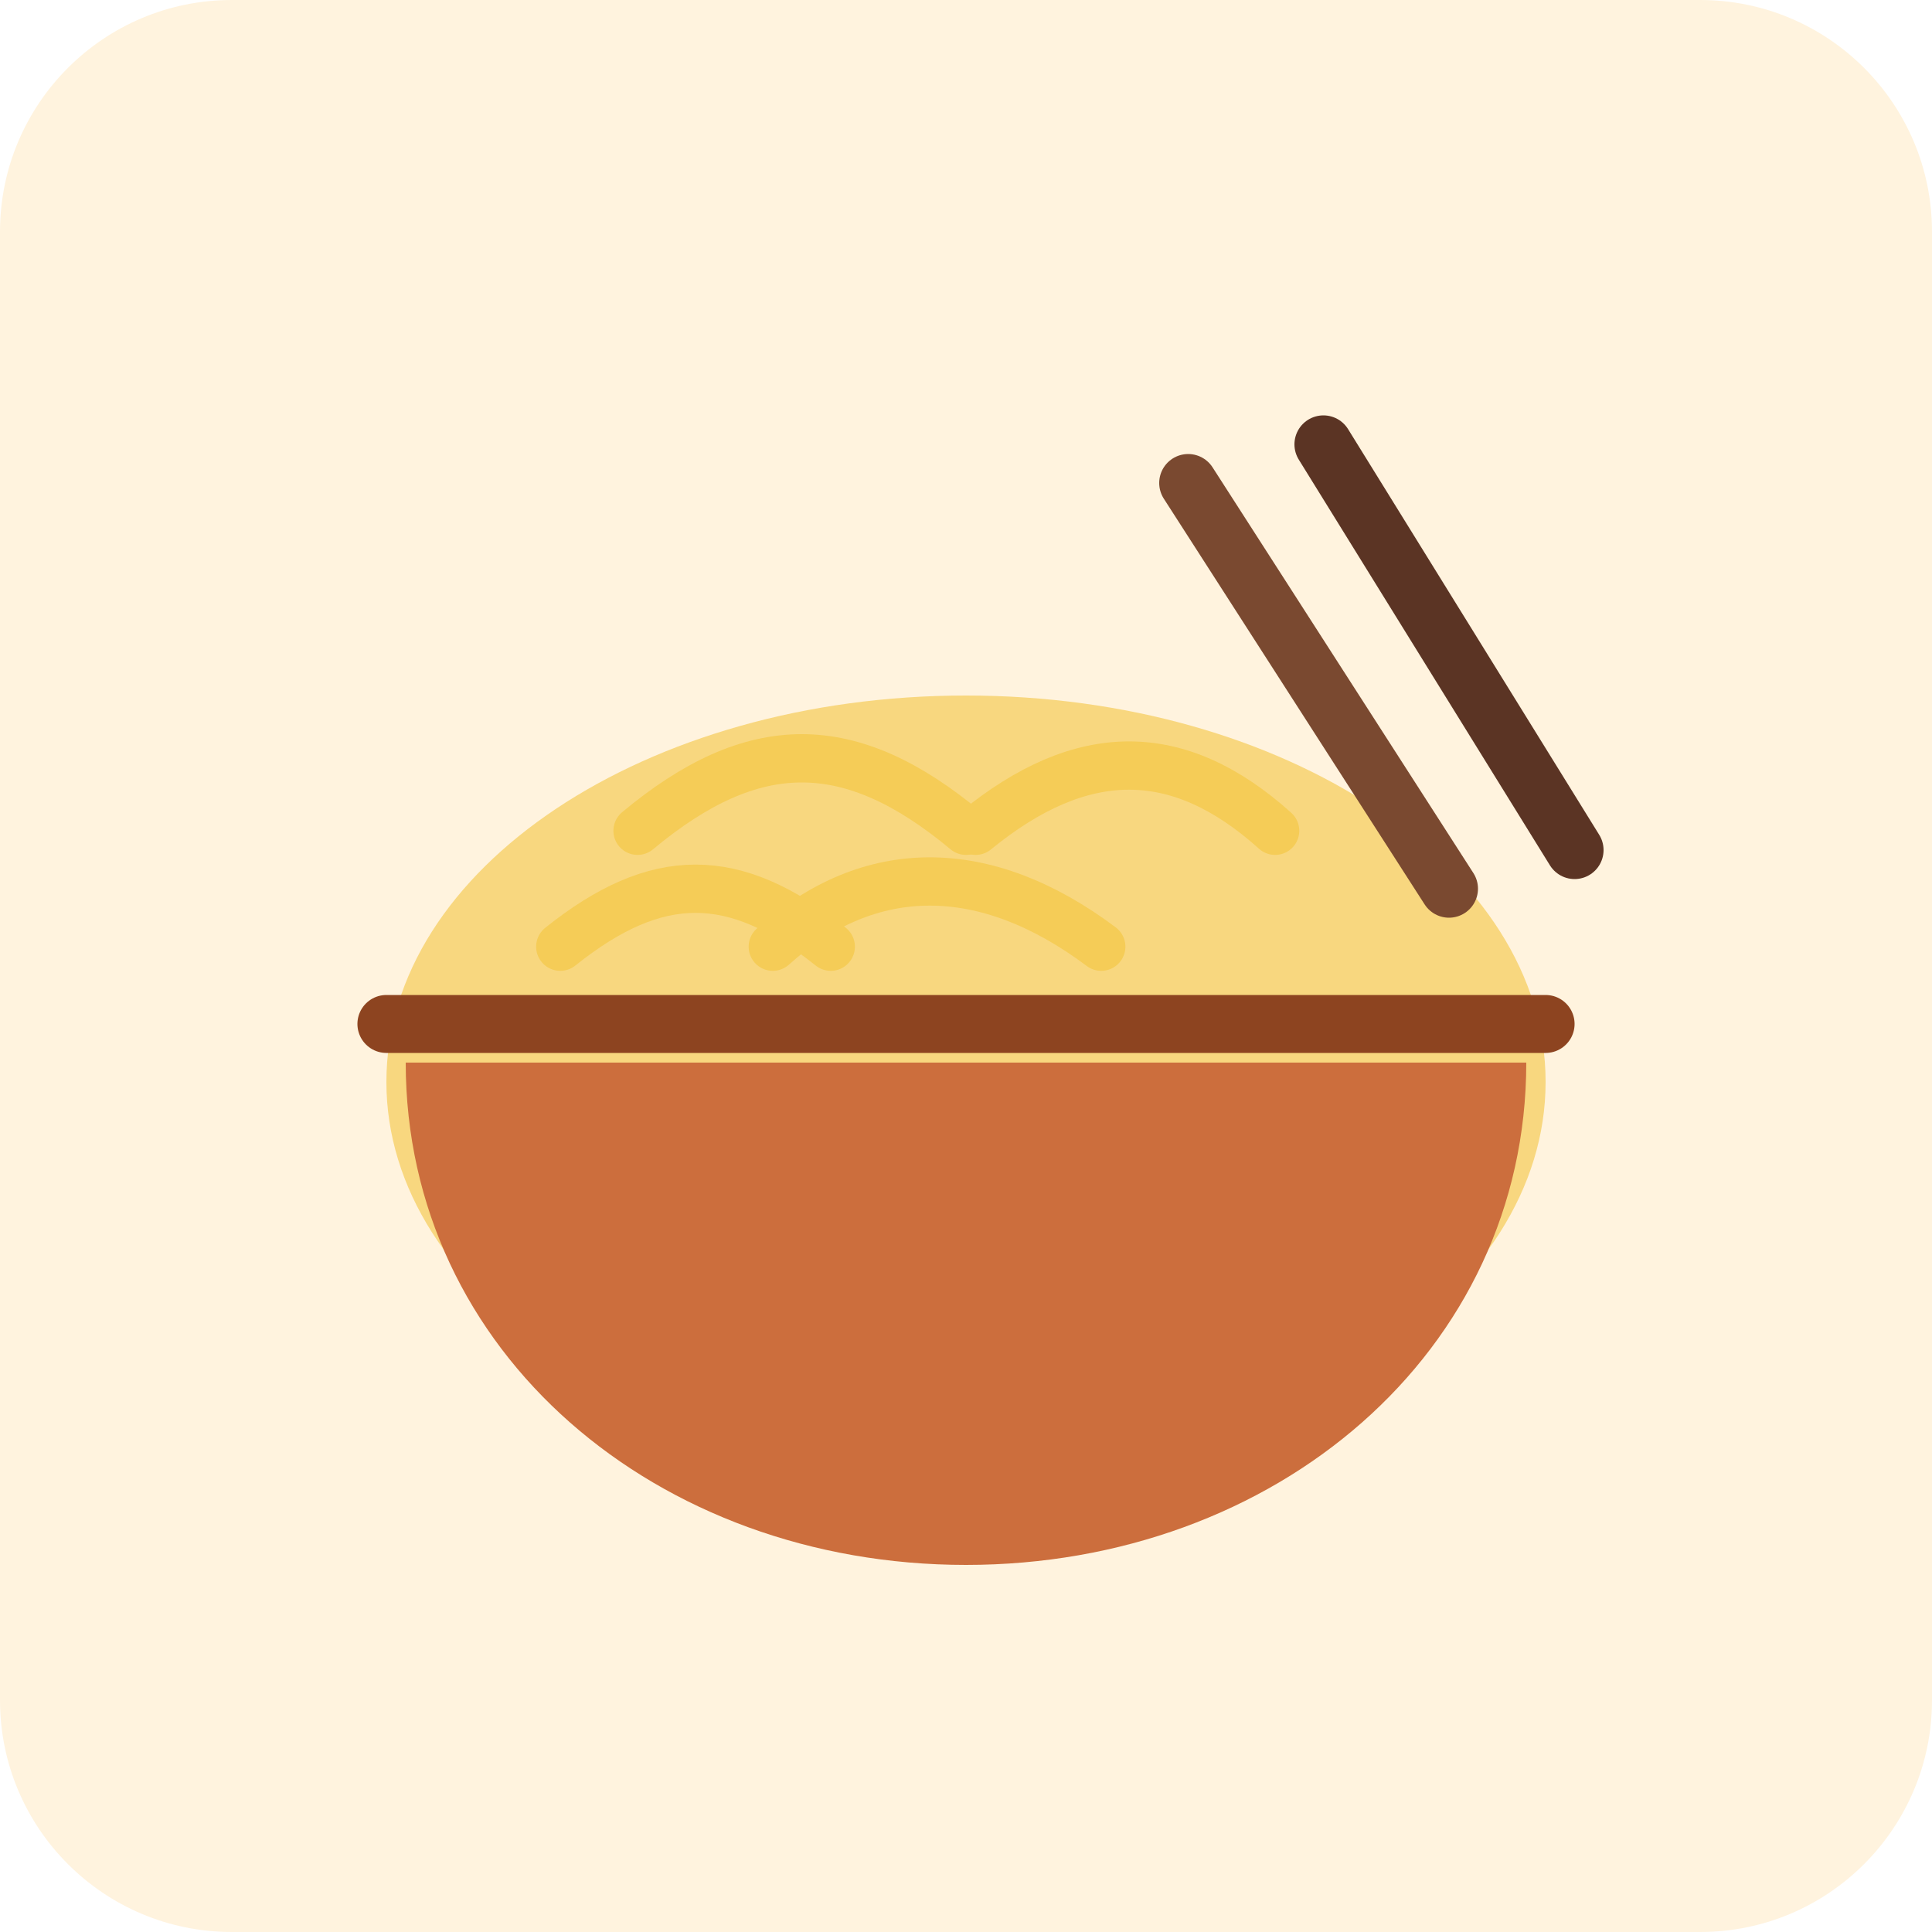
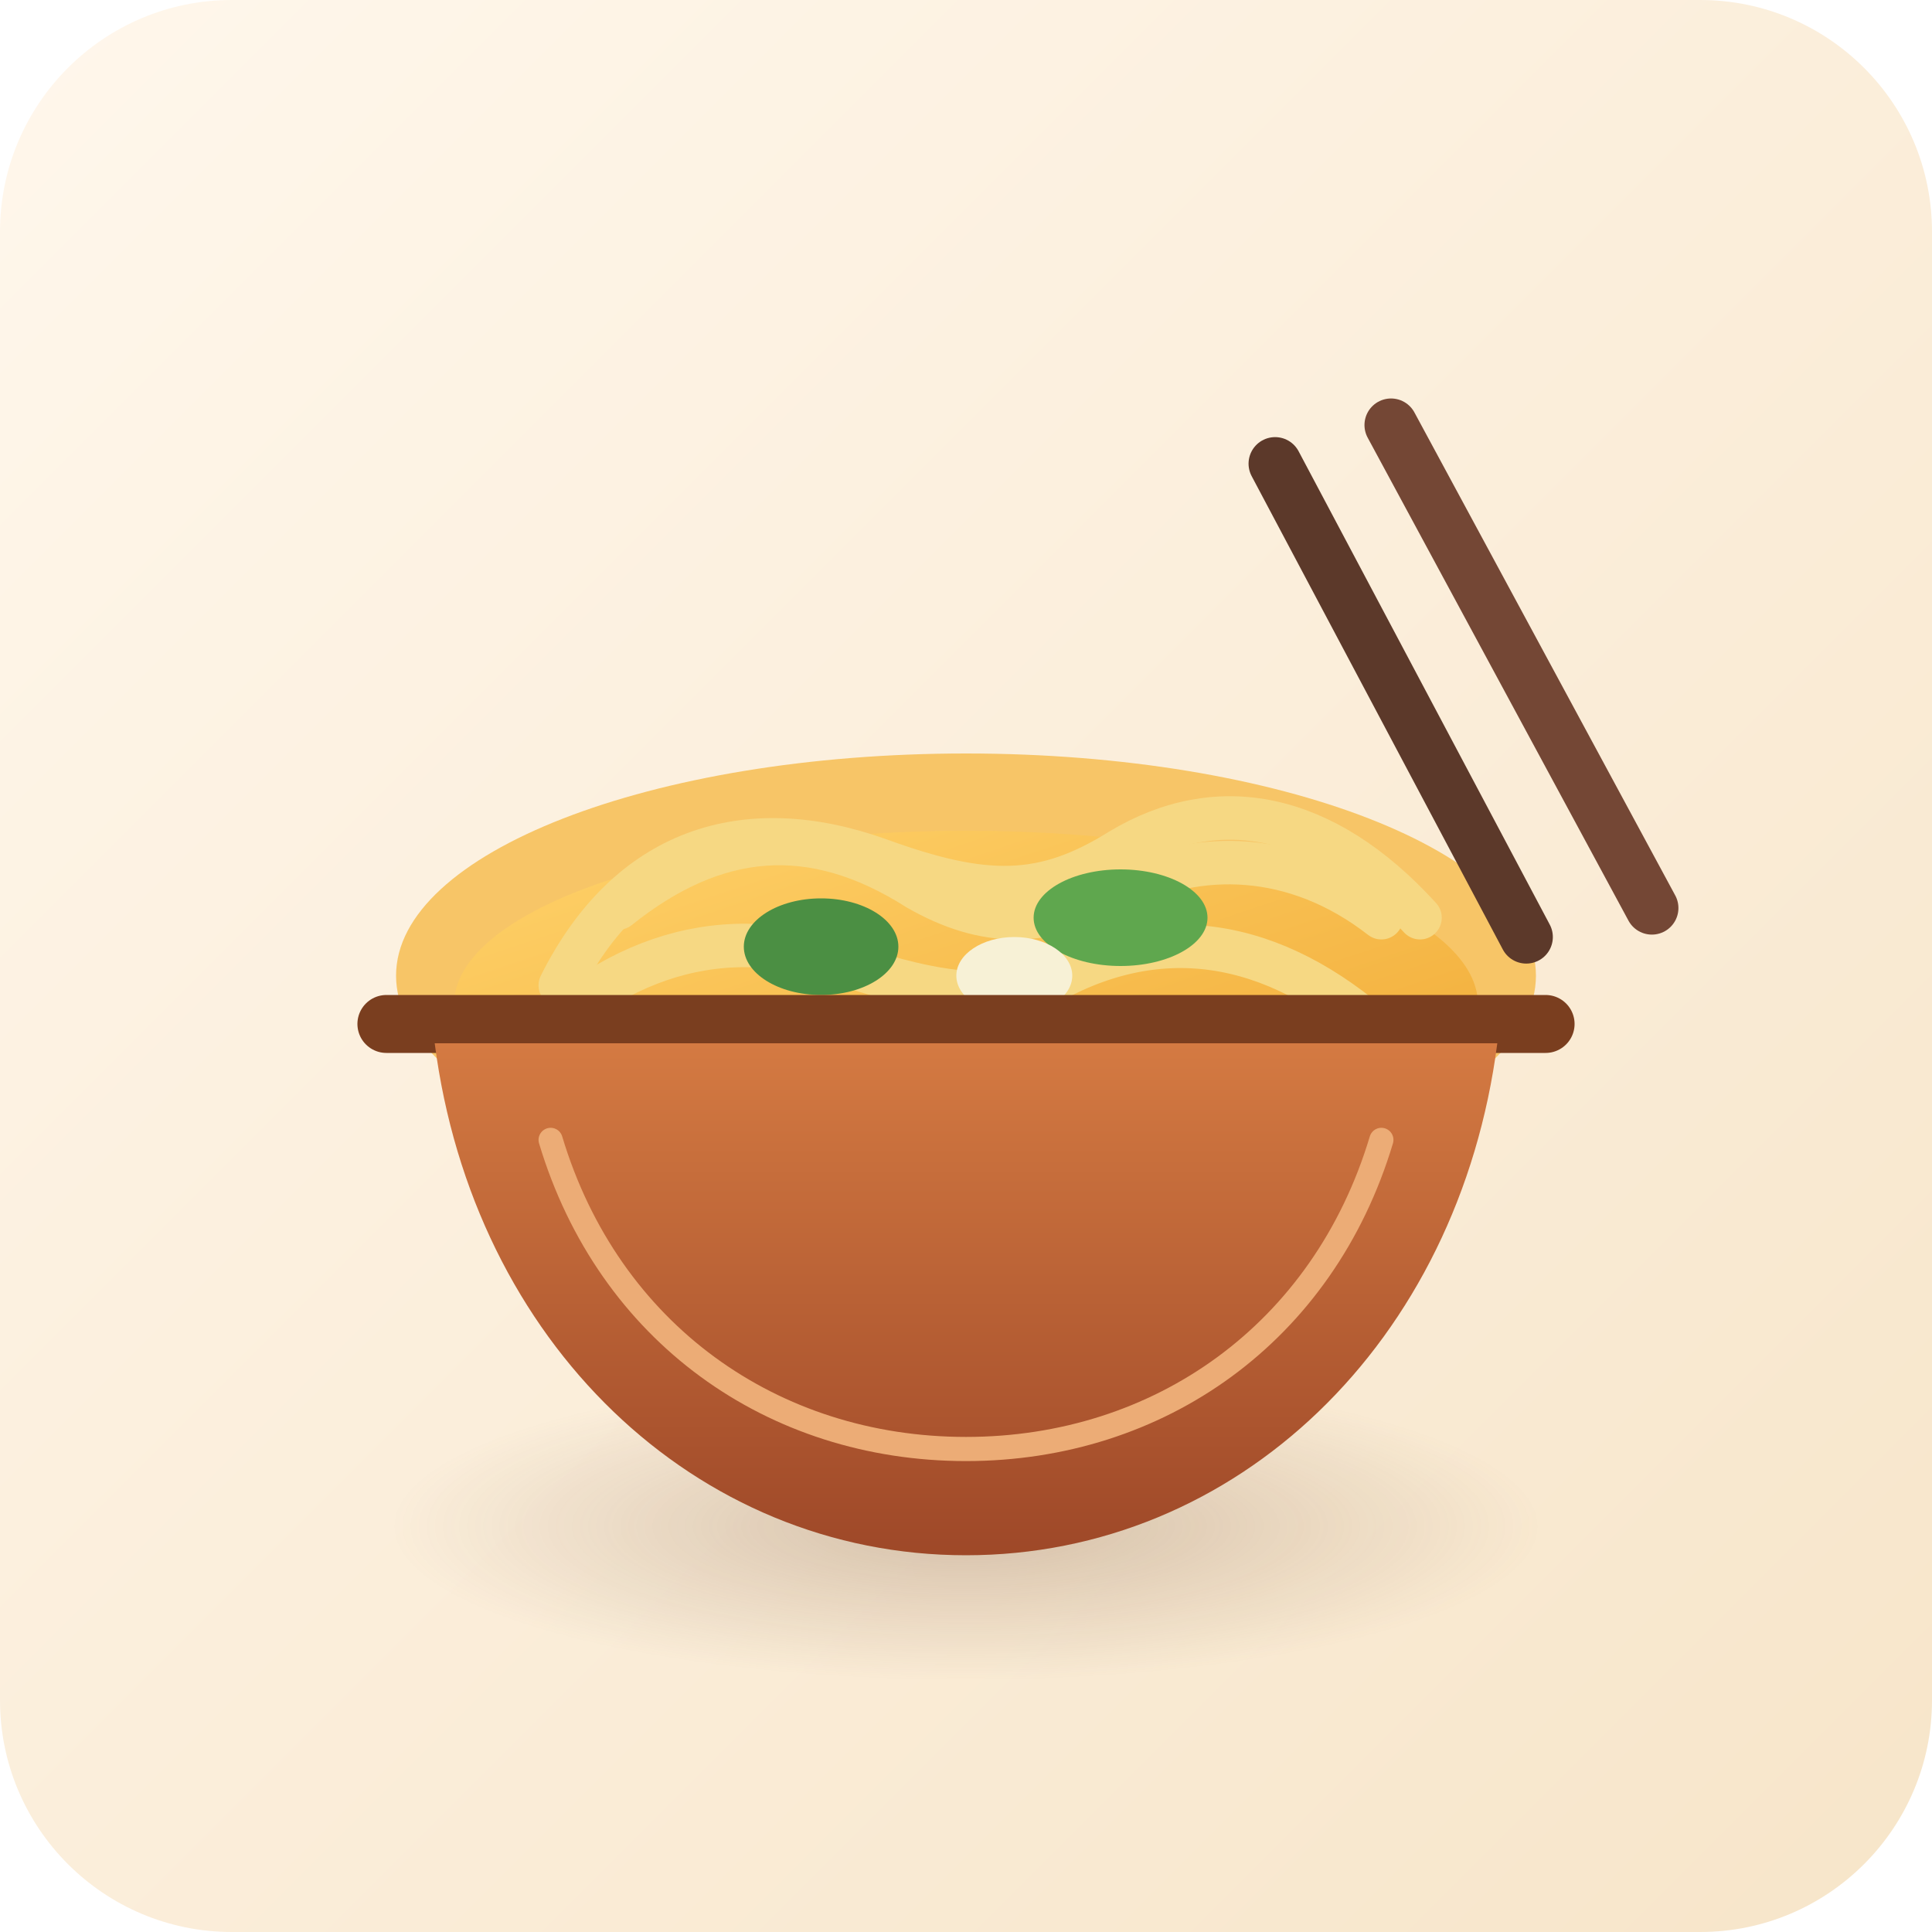
<svg xmlns="http://www.w3.org/2000/svg" viewBox="0 0 200 200" role="img" aria-labelledby="title desc">
-   <rect width="200" height="200" rx="24" fill="#fff3de" />
-   <ellipse cx="100" cy="112" rx="60" ry="40" fill="#f8d77f" />
-   <path d="M42 110c0 30 26 52 58 52s58-22 58-52" fill="#cc6e3d" />
-   <path d="M40 106h120" stroke="#8d4420" stroke-width="6" stroke-linecap="round" />
-   <g fill="none" stroke="#f5cc57" stroke-width="5" stroke-linecap="round">
-     <path d="M66 86c12-10 22-10 34 0" />
-     <path d="M80 98c10-9 22-9 34 0" />
-     <path d="M58 98c10-8 18-8 28 0" />
-     <path d="M101 86c11-9 21-9 31 0" />
+   <defs>
+     <linearGradient id="table" x1="0" y1="0" x2="1" y2="1">
+       <stop offset="0%" stop-color="#fff7ec" />
+       <stop offset="100%" stop-color="#f7e5c9" />
+     </linearGradient>
+     <radialGradient id="bowlShadow" cx="50%" cy="50%" r="50%">
+       <stop offset="0%" stop-color="#765037" stop-opacity="0.28" />
+       <stop offset="100%" stop-color="#765037" stop-opacity="0" />
+     </radialGradient>
+     <linearGradient id="bowlOuter" x1="0" y1="0" x2="0" y2="1">
+       <stop offset="0%" stop-color="#d47a42" />
+       <stop offset="100%" stop-color="#9e4828" />
+     </linearGradient>
+     <linearGradient id="broth" x1="0" y1="0" x2="1" y2="1">
+       <stop offset="0%" stop-color="#ffd36b" />
+       <stop offset="100%" stop-color="#f0a833" />
+     </linearGradient>
+   </defs>
+   <rect width="200" height="200" rx="24" fill="url(#table)" />
+   <ellipse cx="100" cy="158" rx="60" ry="16" fill="url(#bowlShadow)" />
+   <ellipse cx="100" cy="101" rx="59" ry="23" fill="#f7c567" />
+   <ellipse cx="100" cy="104" rx="53" ry="18" fill="url(#broth)" />
+   <g fill="none" stroke="#f6d883" stroke-width="4.5" stroke-linecap="round">
+     <path d="M58 102c7-14 19-18 33-13 11 4 17 4 25-1 10-6 21-4 31 7" />
+     <path d="M53 110c10-11 22-15 35-10 9 3 16 4 22 1 12-6 24-3 35 8" />
+     <path d="M64 94c10-8 20-9 31-2 7 4 13 4 21 0 8-4 18-4 27 3" />
+     <path d="M73 117c10-9 18-10 28-4 8 4 14 4 22 0 8-4 15-4 21 2" />
  </g>
-   <path d="M137 46l26 42" stroke="#5b3424" stroke-width="6" stroke-linecap="round" />
-   <path d="M123 50l27 42" stroke="#7a4930" stroke-width="6" stroke-linecap="round" />
+   <g>
+     <ellipse cx="85" cy="98" rx="8" ry="5" fill="#4b8f43" />
+     <ellipse cx="116" cy="95" rx="9" ry="5" fill="#5fa74e" />
+     <ellipse cx="129" cy="108" rx="7" ry="4" fill="#4b8f43" />
+     <ellipse cx="93" cy="110" rx="7" ry="4" fill="#d86c52" />
+     <ellipse cx="105" cy="101" rx="6" ry="4" fill="#f7f1d6" />
+   </g>
+   <path d="M40 106h120" stroke="#7a3e1f" stroke-width="6" stroke-linecap="round" />
+   <path d="M45 108c4 31 27 53 55 53s51-22 55-53" fill="url(#bowlOuter)" />
+   <path d="M57 118c6 20 23 32 43 32s37-12 43-32" fill="none" stroke="#ecac76" stroke-width="2.5" stroke-linecap="round" />
+   <path d="M132 48l26 49" stroke="#5c392a" stroke-width="5.5" stroke-linecap="round" />
+   <path d="M144 44l27 50" stroke="#744735" stroke-width="5.5" stroke-linecap="round" />
</svg>
